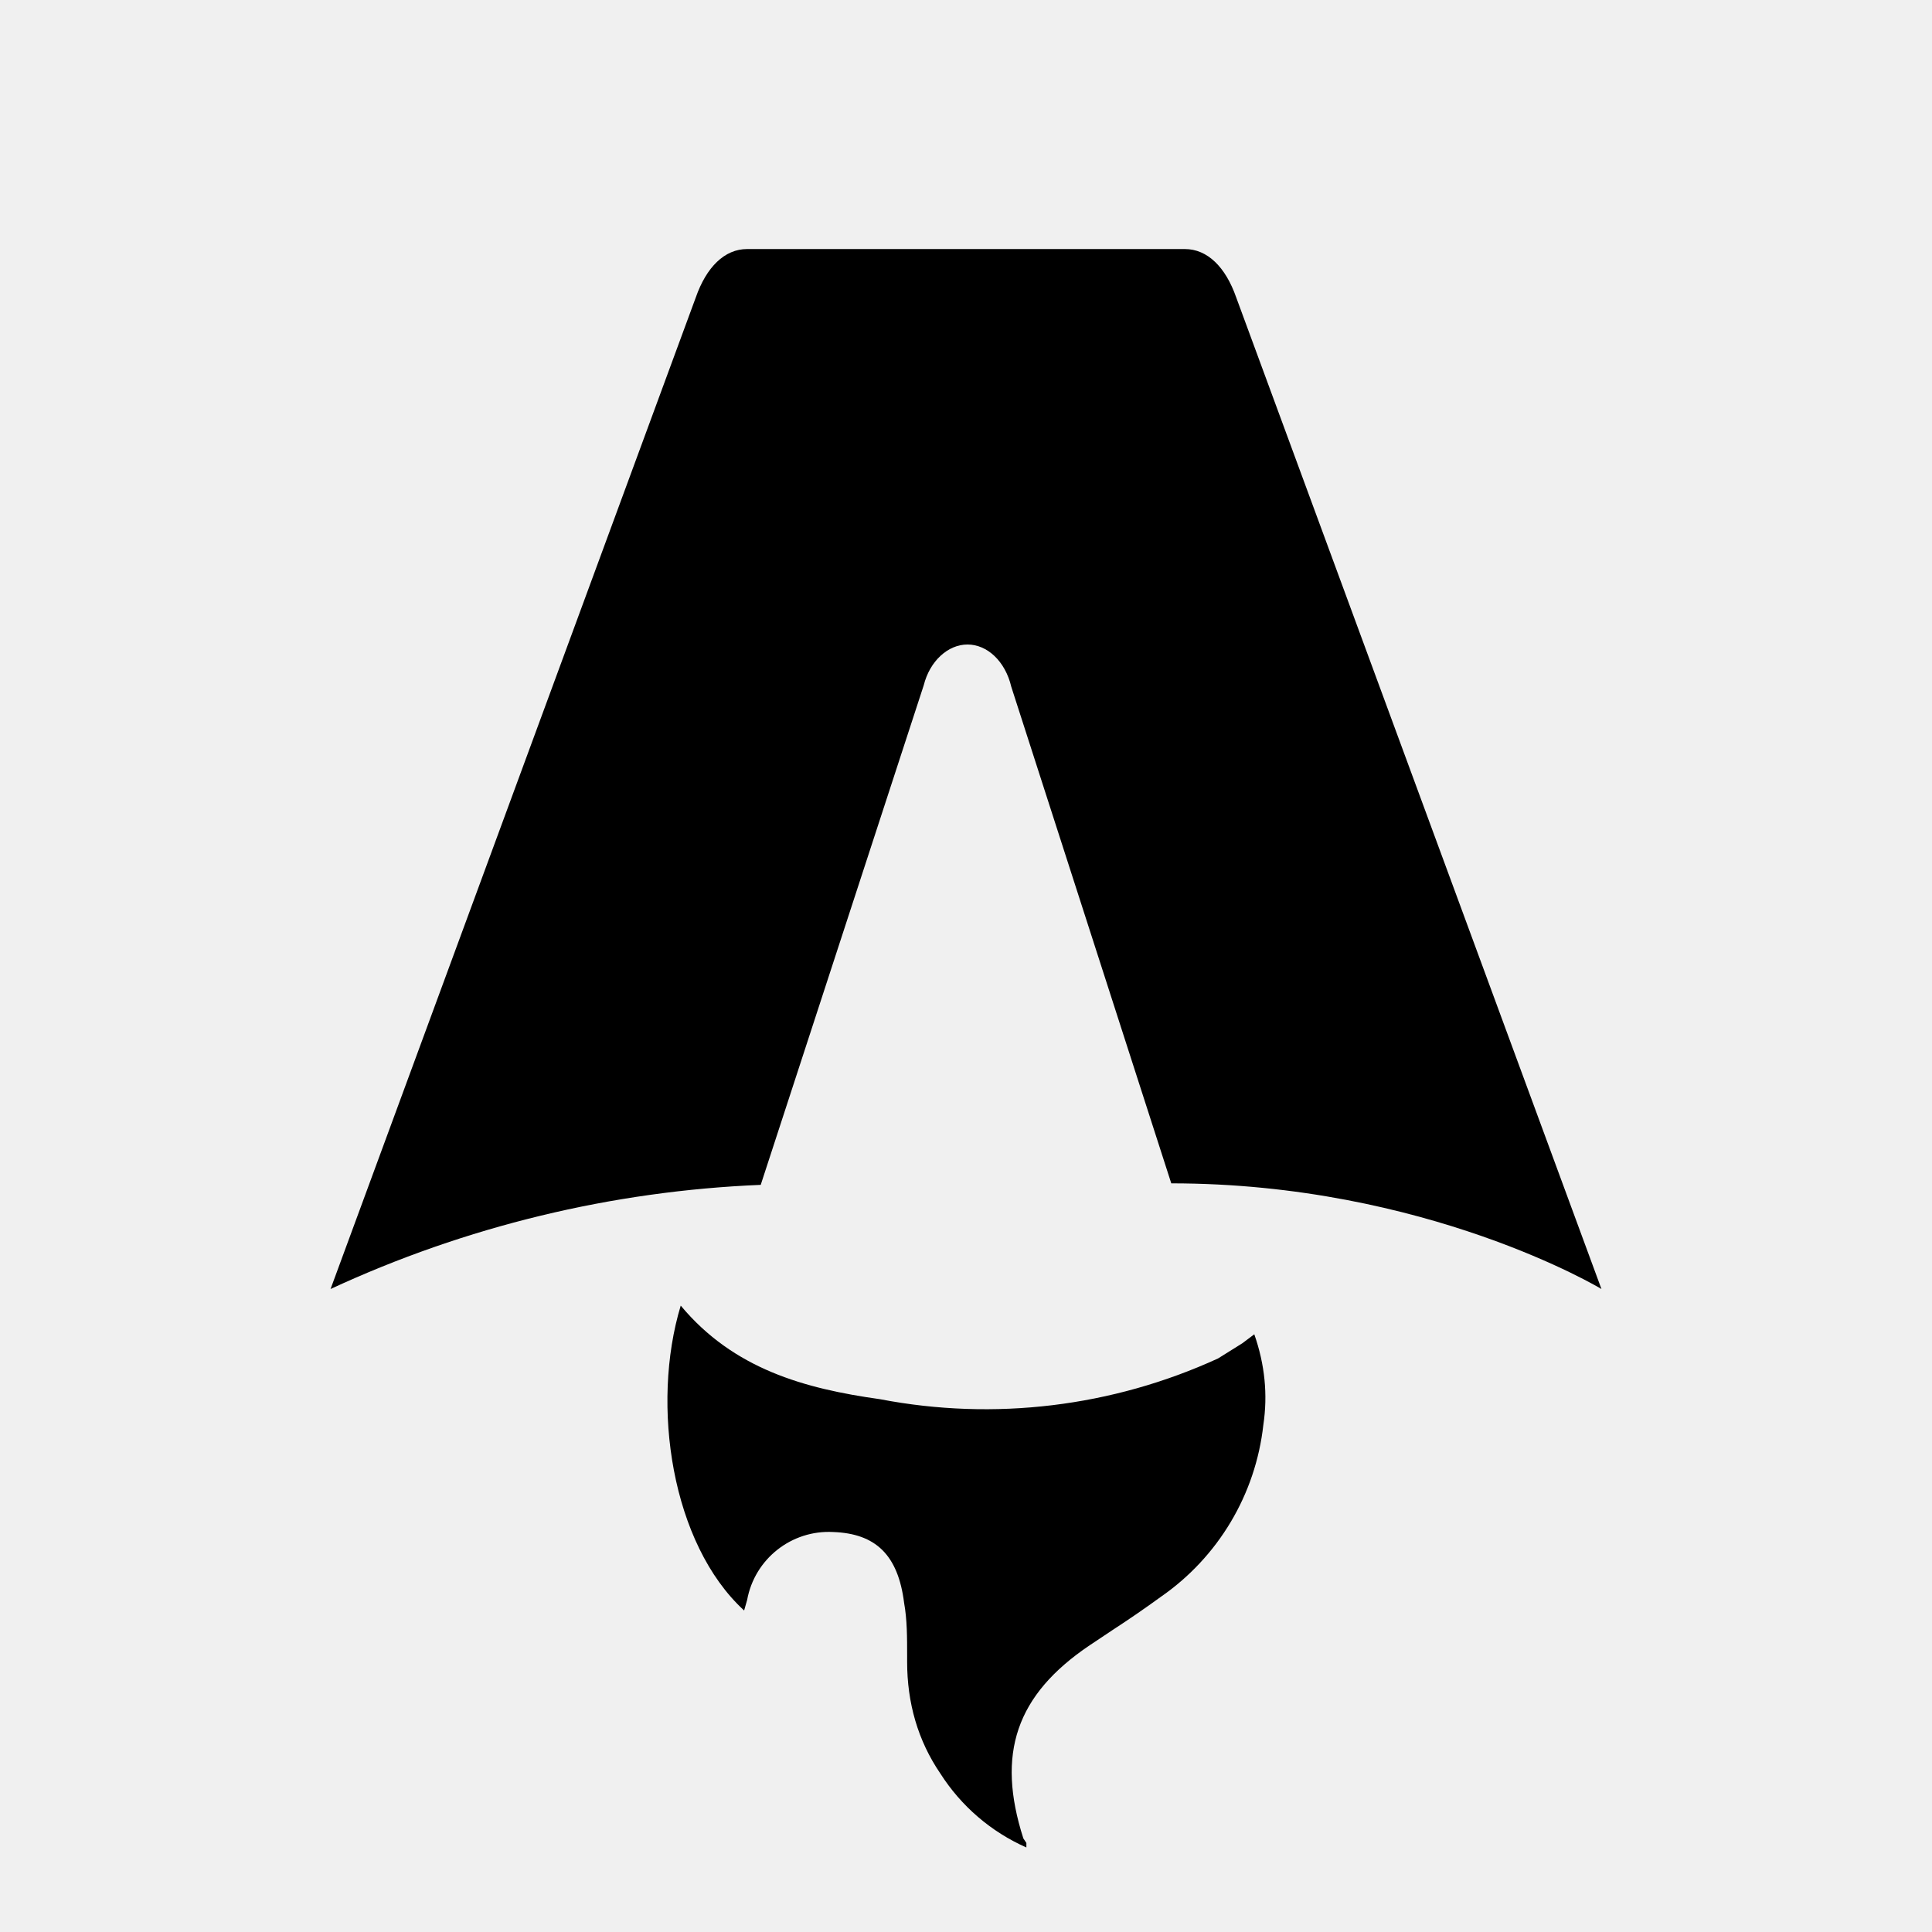
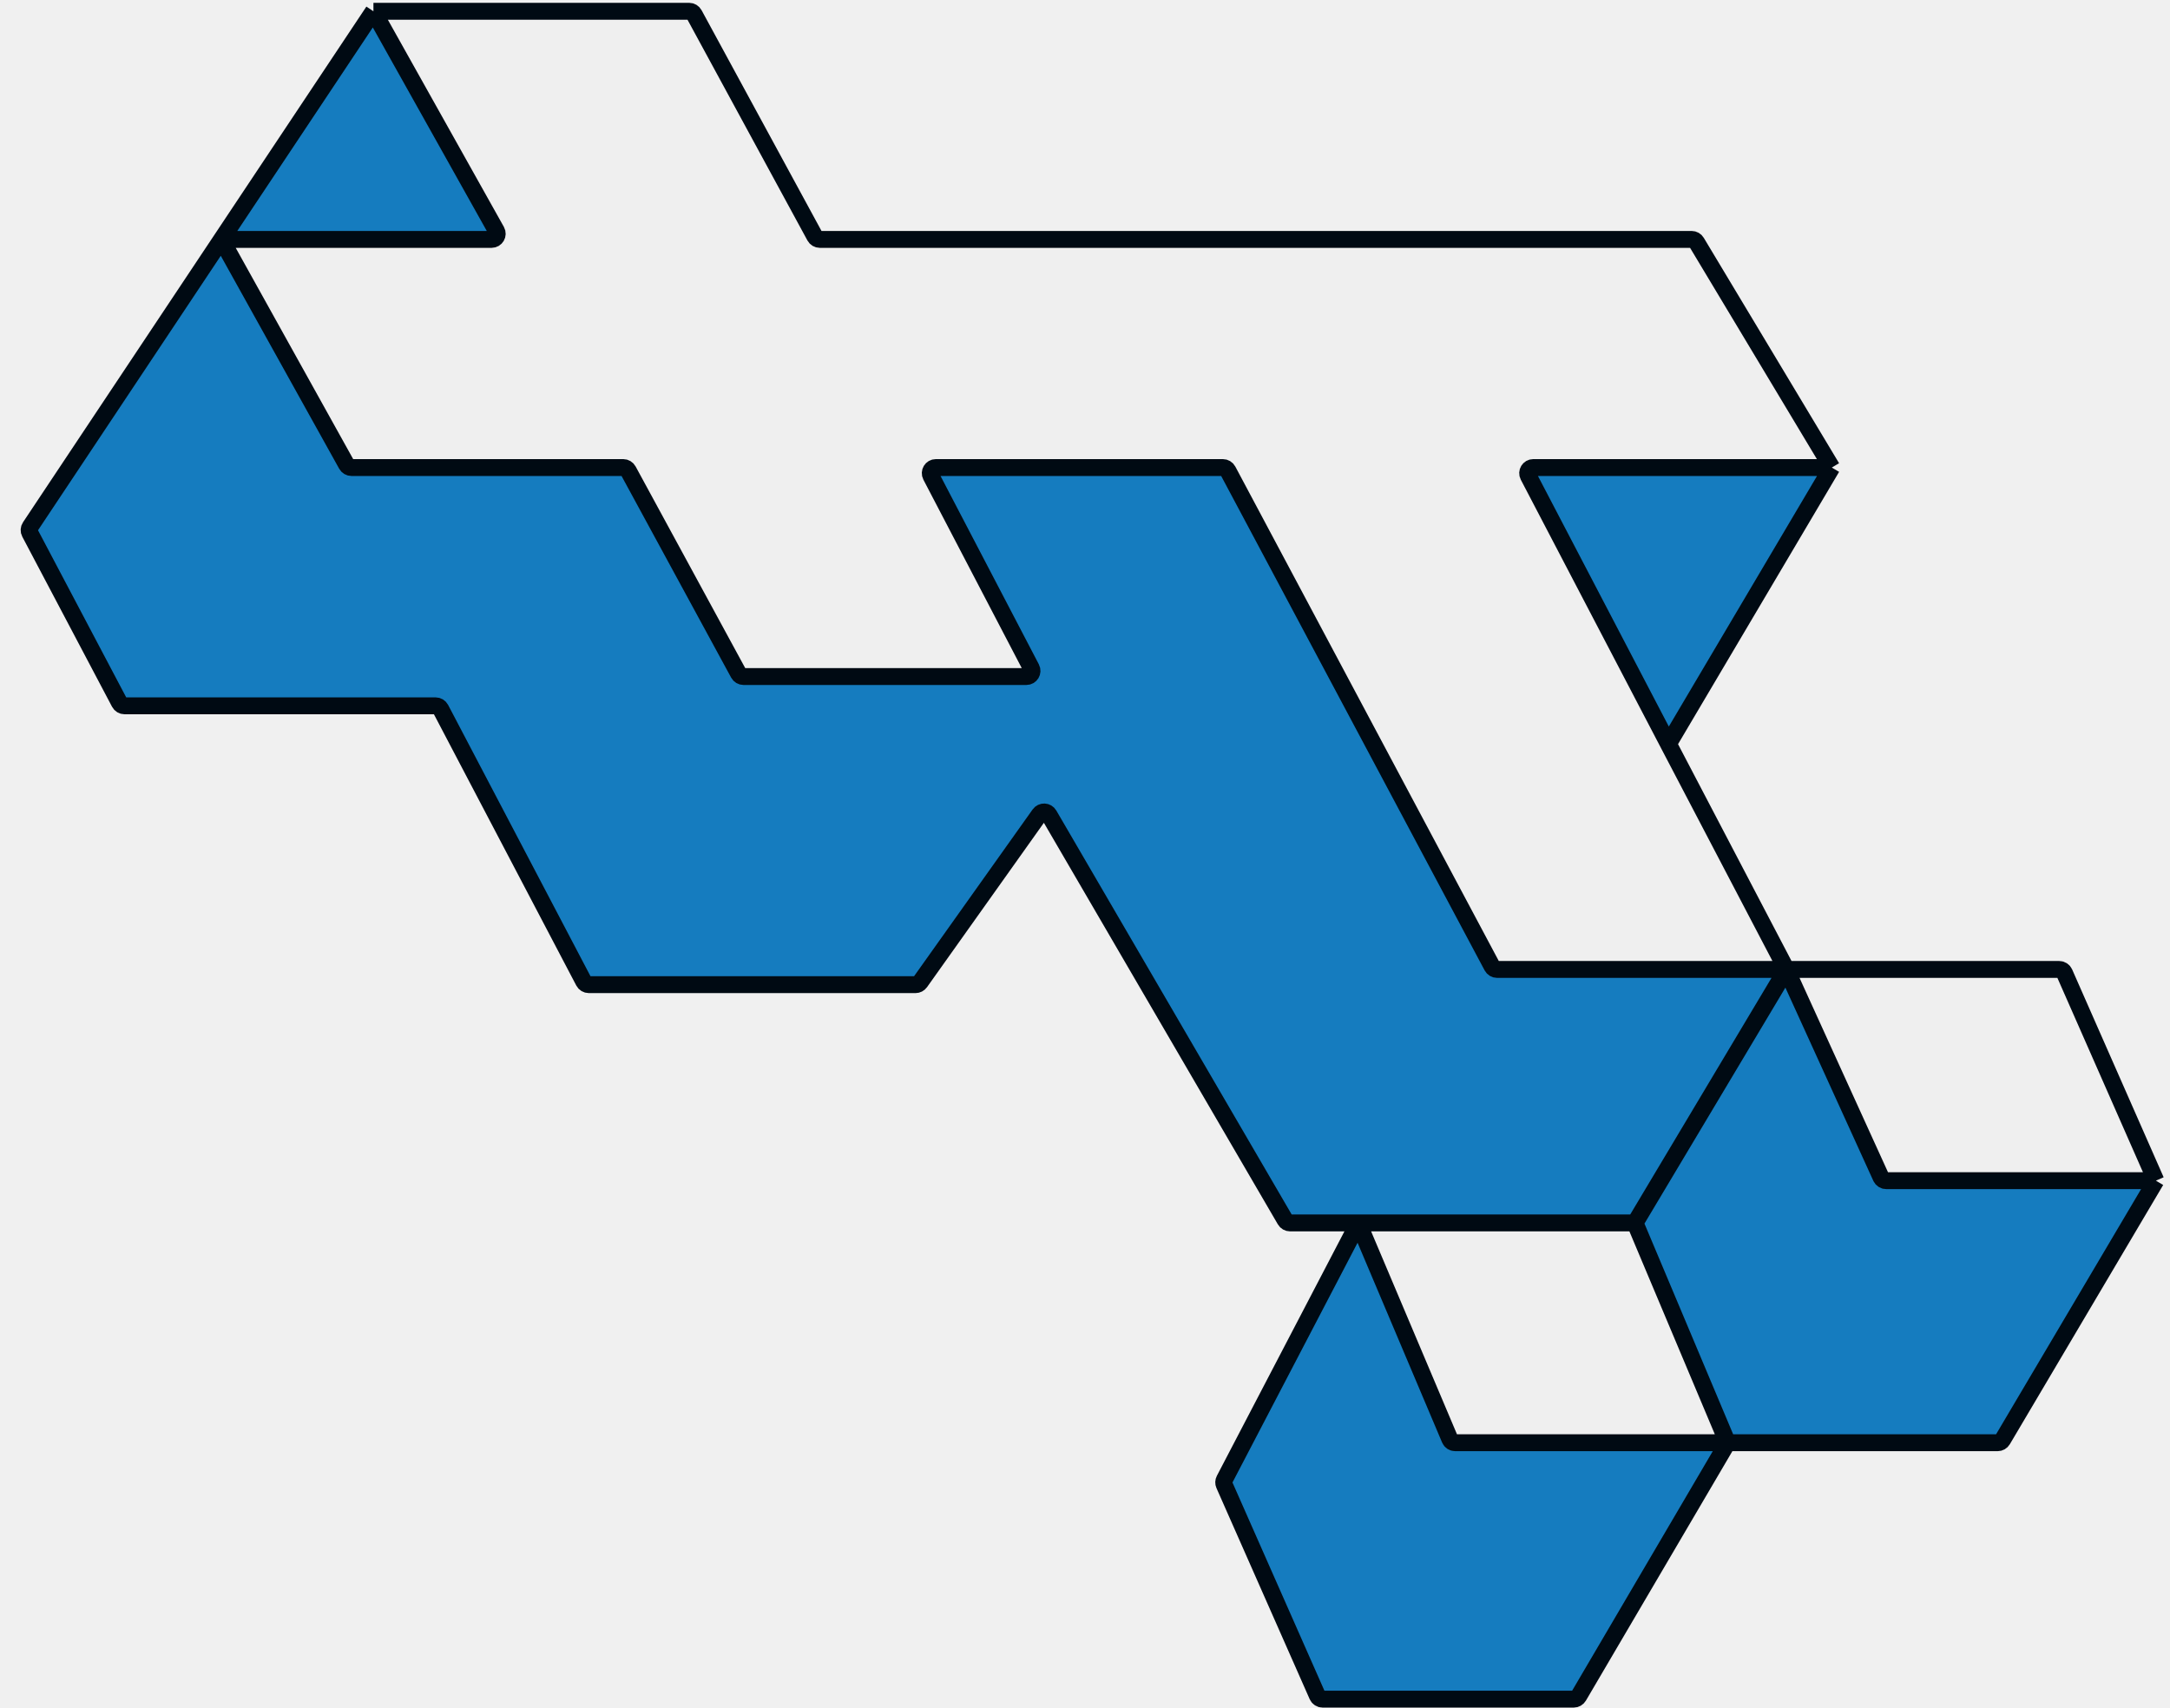
- <svg xmlns="http://www.w3.org/2000/svg" fill="none" viewBox="0 0 128 128">
-   <path d="M50.4 78.5a75.1 75.1 0 0 0-28.5 6.9l24.2-65.7c.7-2 1.9-3.2 3.4-3.2h29c1.5 0 2.7 1.2 3.4 3.2l24.2 65.7s-11.6-7-28.5-7L67 45.5c-.4-1.7-1.6-2.8-2.9-2.8-1.3 0-2.5 1.1-2.9 2.7L50.4 78.5Zm-1.1 28.2Zm-4.2-20.2c-2 6.6-.6 15.8 4.2 20.2a17.5 17.5 0 0 1 .2-.7 5.5 5.5 0 0 1 5.7-4.5c2.8.1 4.3 1.5 4.7 4.7.2 1.1.2 2.3.2 3.5v.4c0 2.7.7 5.2 2.2 7.4a13 13 0 0 0 5.7 4.9v-.3l-.2-.3c-1.8-5.6-.5-9.5 4.4-12.8l1.5-1a73 73 0 0 0 3.2-2.2 16 16 0 0 0 6.8-11.4c.3-2 .1-4-.6-6l-.8.6-1.6 1a37 37 0 0 1-22.4 2.7c-5-.7-9.7-2-13.2-6.2Z" />
-   <style>
-         path { fill: #000; }
-         @media (prefers-color-scheme: dark) {
-             path { fill: #FFF; }
-         }
-     </style>
+ <svg xmlns="http://www.w3.org/2000/svg" width="385" height="303" viewBox="0 0 385 303" fill="none">
+   <path d="M317 172.5L334 209.5H382.5L355 256H306.5L279.5 301.5H233.5L217 263L241.5 216.5L257.5 256H306.5L290 217L317 172.5Z" fill="#157CBF" />
+   <path d="M39.5 42L62 83H111.5L131.5 119.5H183L164.5 83H217.5L265 172.5H318L296 132L271 83.5H324.5L296 132L318 172.5L290.5 217H228.5L185.5 143.5L162.5 174.5H104.5L77.5 124.5H21L5.5 94L39.5 42L66.5 3L88.5 42H39.5Z" fill="#157CBF" />
+   <path d="M62.5 84L39.5 42H88.5L66.5 3H123.5L145 43H300.5C307.833 54.667 323.7 80.7 324.5 83.5H271L317 172.5H366L382.5 209.5H334L317 172.5L290 217L306.5 256H257.5L241 217H290L317 172.5H265L218 84H164.5L183 119.5H131.5L111.5 84H62.5Z" fill="#EFEFEF" />
+   <path d="M290.083 217L316.942 172.021M290.083 217L306.5 256M290.083 217H241M66.253 2L5.33 93.505C5.126 93.81 5.106 94.202 5.278 94.526L21.206 124.709C21.379 125.037 21.72 125.243 22.091 125.243H77.288C77.66 125.243 78.001 125.449 78.174 125.778L103.576 174.184C103.749 174.514 104.09 174.72 104.461 174.72H162.432C162.755 174.72 163.059 174.563 163.247 174.299L184.432 144.498C184.853 143.906 185.745 143.946 186.111 144.574L228.016 216.503C228.196 216.811 228.525 217 228.881 217H241M66.253 2L88.089 40.993C88.462 41.659 87.98 42.481 87.216 42.481H40.971C40.208 42.481 39.726 43.301 40.097 43.967L61.491 82.448C61.667 82.766 62.002 82.962 62.365 82.962H110.573C110.939 82.962 111.276 83.163 111.451 83.485L131.039 119.524C131.214 119.846 131.552 120.046 131.918 120.046H182.099C182.85 120.046 183.333 119.249 182.986 118.583L165.159 84.425C164.811 83.759 165.294 82.962 166.045 82.962L216.962 82.963C217.331 82.963 217.671 83.166 217.844 83.492L264.731 171.491C264.905 171.817 265.245 172.021 265.614 172.021H316.942M66.253 2H122.273C122.64 2 122.977 2.201 123.152 2.523L144.574 41.959C144.749 42.281 145.086 42.481 145.453 42.481H300.137C300.488 42.481 300.814 42.665 300.994 42.967L325 82.963M325 82.963L272.036 82.962C271.285 82.962 270.802 83.76 271.15 84.425L296 132M325 82.963L296 132M316.942 172.021L296 132M316.942 172.021L333.733 208.914C333.896 209.271 334.252 209.5 334.644 209.5H382.5M316.942 172.021H365.348C365.744 172.021 366.103 172.255 366.263 172.618L382.5 209.5M382.5 209.5L355.29 255.509C355.11 255.813 354.783 256 354.43 256H306.5M306.5 256L280.076 301.006C279.896 301.312 279.568 301.5 279.213 301.5H234.652C234.256 301.5 233.897 301.266 233.737 300.904L217.194 263.44C217.072 263.162 217.082 262.843 217.223 262.574L241 217M306.5 256H258.163C257.761 256 257.398 255.76 257.242 255.39L241 217" stroke="#000A13" stroke-width="3" />
</svg>
